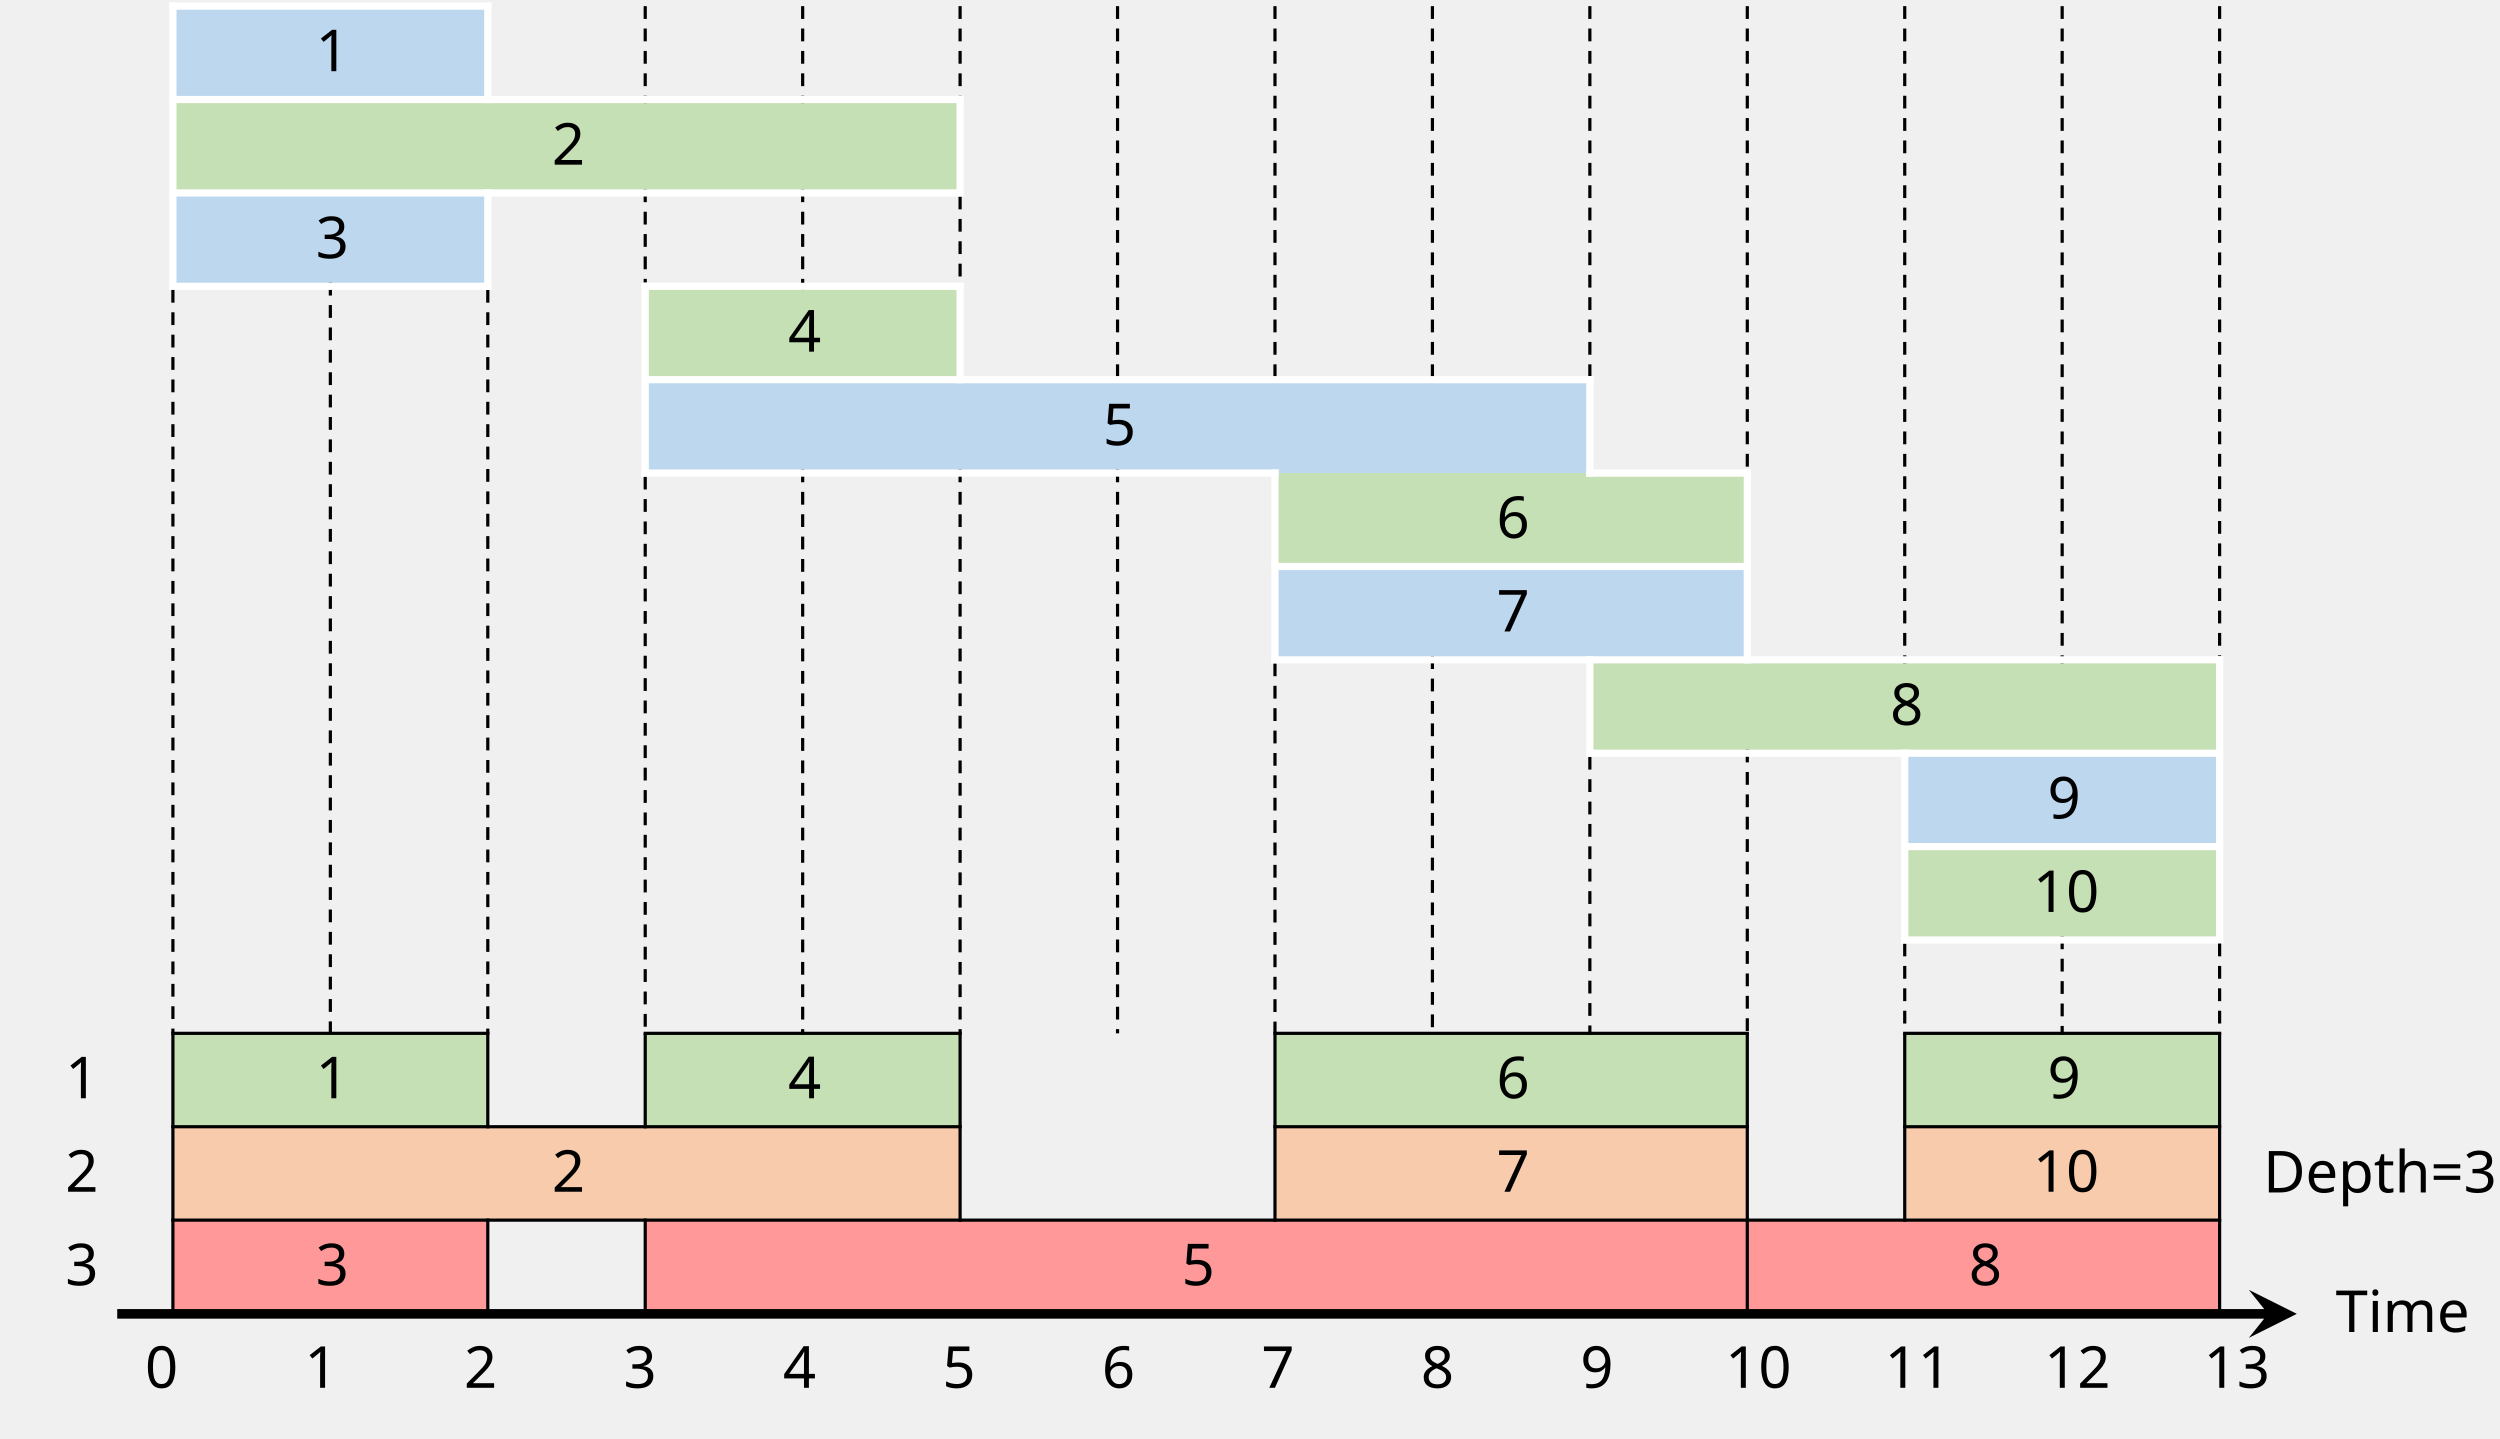
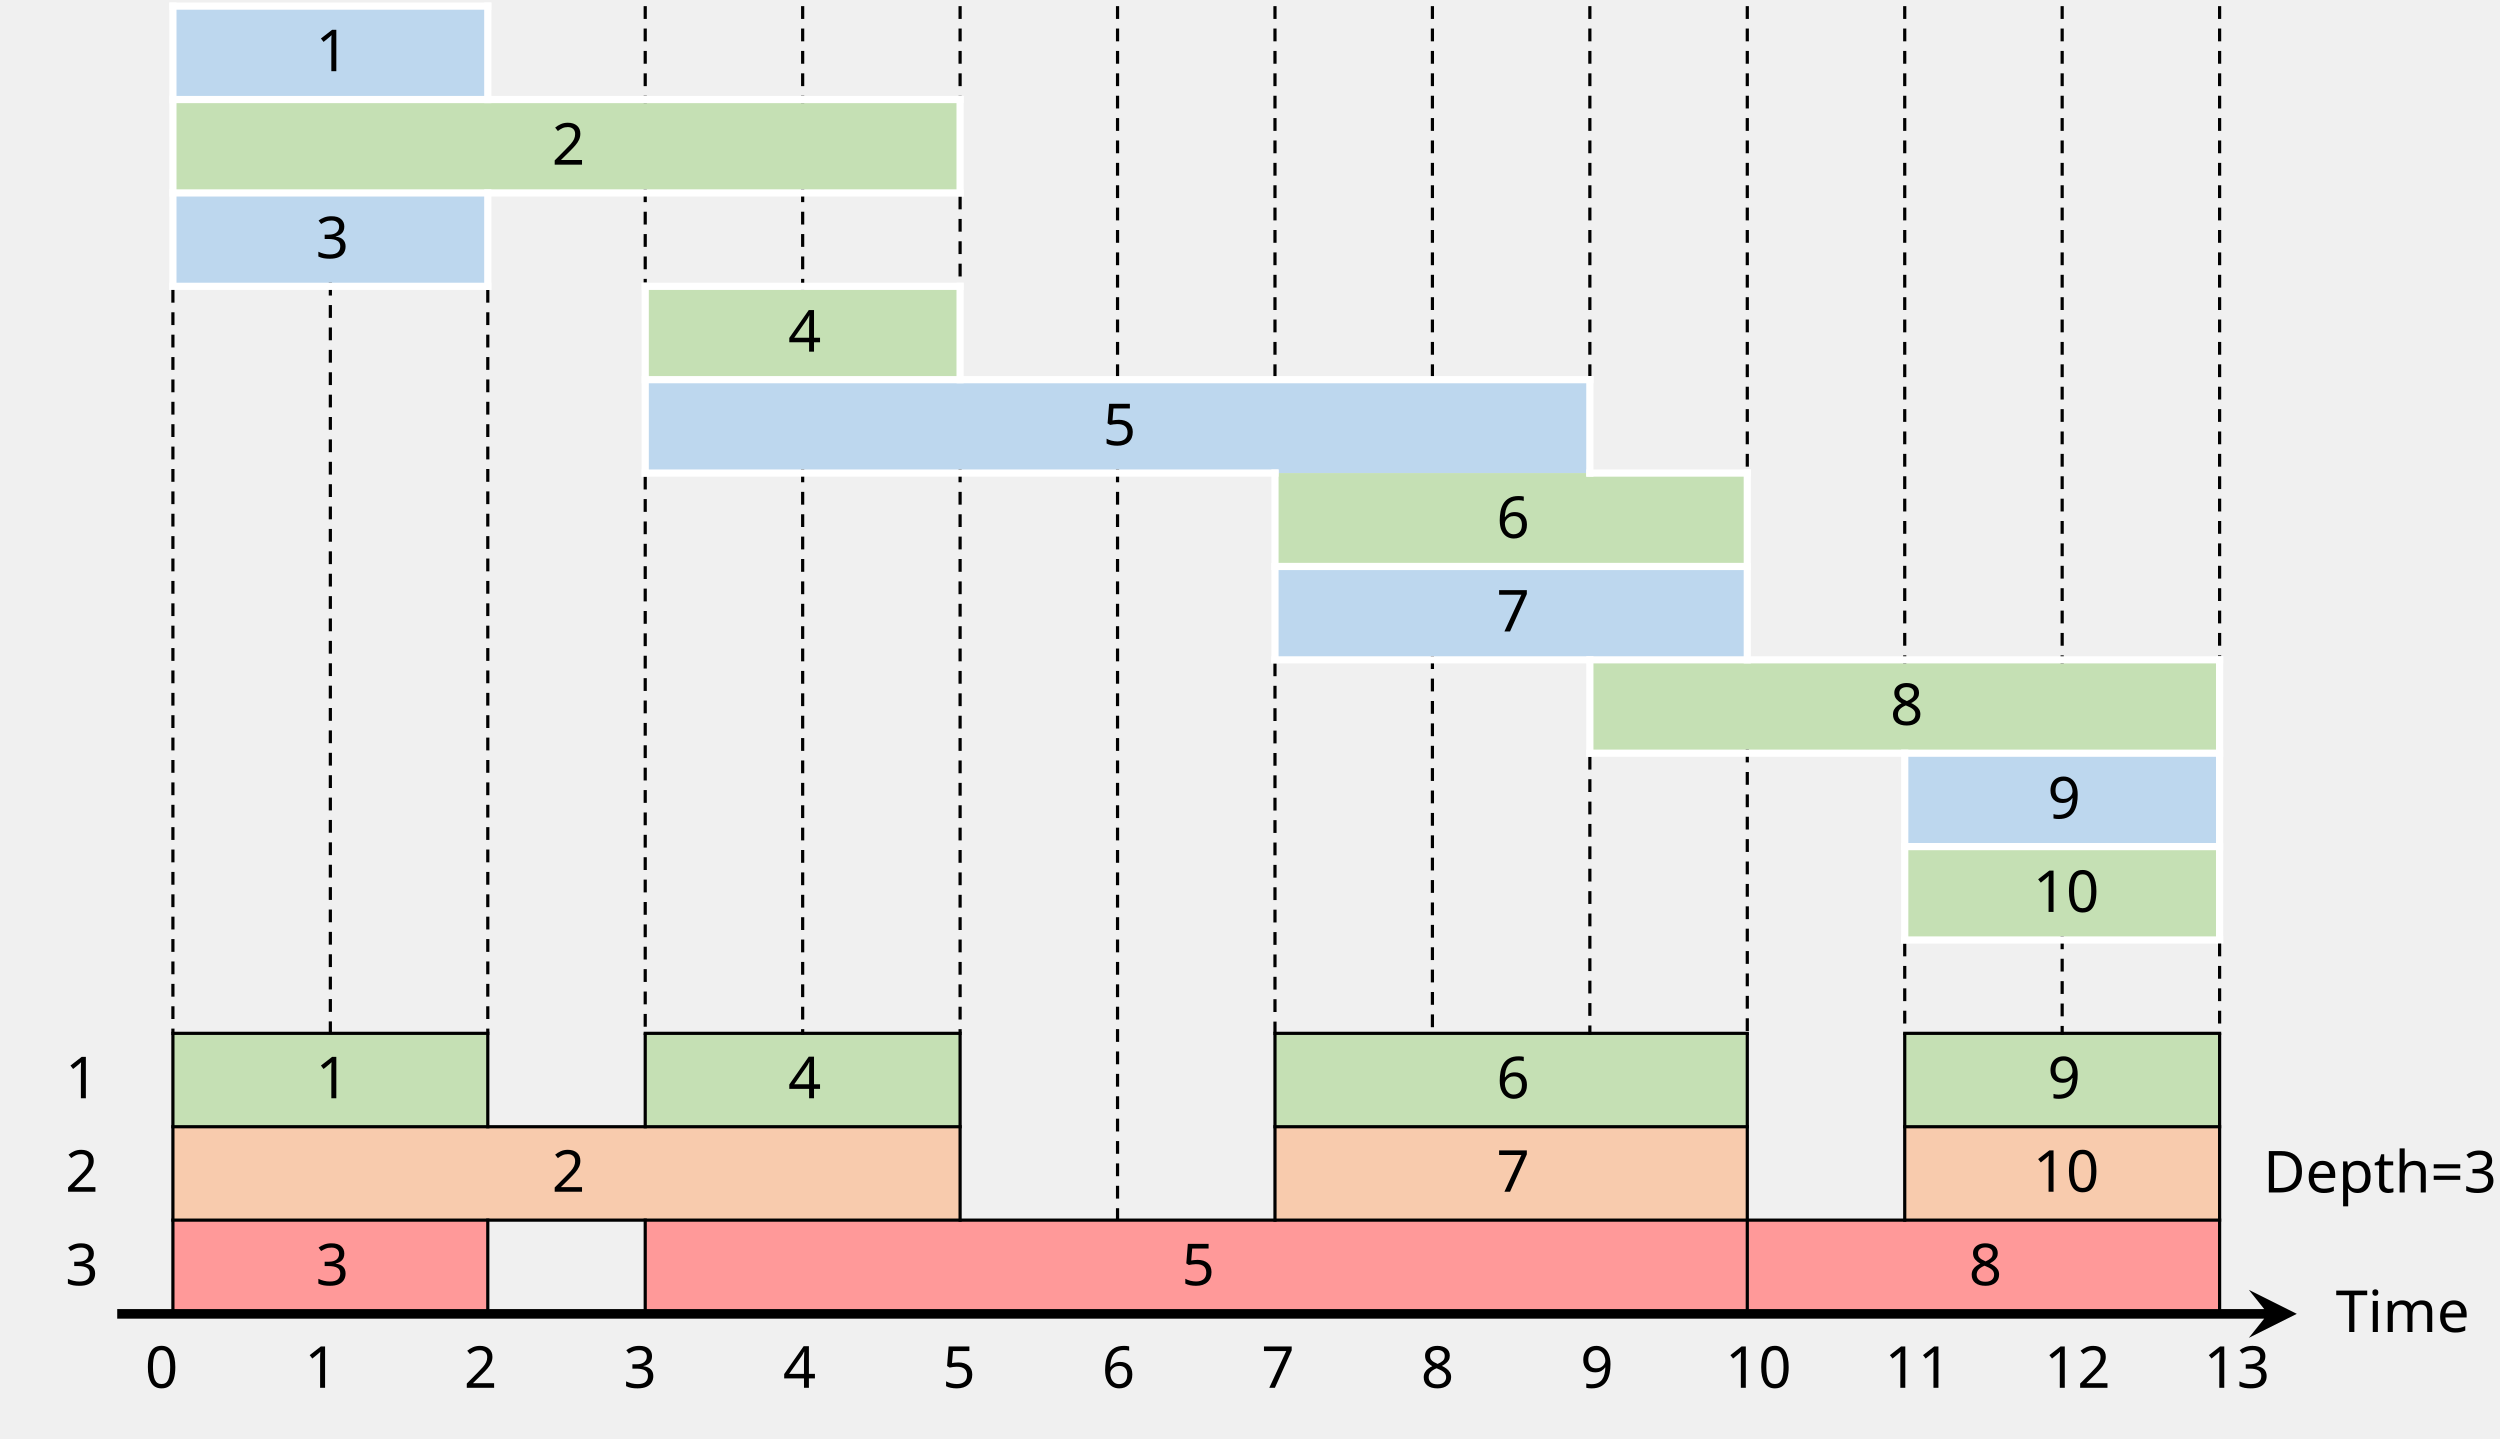
<svg xmlns="http://www.w3.org/2000/svg" width="3583" height="2061" overflow="hidden">
  <defs>
    <clipPath id="clip0">
      <rect x="53" y="158" width="3583" height="2061" />
    </clipPath>
  </defs>
  <g clip-path="url(#clip0)" transform="translate(-53 -158)">
    <path d="M300.811 166.833 752.093 166.833 752.093 300.667 300.811 300.667Z" fill="#BDD7EE" fill-rule="evenodd" />
    <path d="M300.811 300.667 1429.01 300.667 1429.01 434.5 300.811 434.5Z" fill="#C5E0B4" fill-rule="evenodd" />
    <path d="M300.811 434.5 752.093 434.5 752.093 568.333 300.811 568.333Z" fill="#BDD7EE" fill-rule="evenodd" />
    <path d="M977.733 568.333 1429.01 568.333 1429.01 702.167 977.733 702.167Z" fill="#C5E0B4" fill-rule="evenodd" />
    <path d="M977.733 702.167 2331.58 702.167 2331.58 836 977.733 836Z" fill="#BDD7EE" fill-rule="evenodd" />
    <path d="M1880.3 836 2557.22 836 2557.22 969.833 1880.3 969.833Z" fill="#C5E0B4" fill-rule="evenodd" />
    <path d="M1880.3 969.833 2557.22 969.833 2557.22 1103.67 1880.3 1103.67Z" fill="#BDD7EE" fill-rule="evenodd" />
    <path d="M2331.58 1103.67 3234.14 1103.67 3234.14 1237.5 2331.58 1237.5Z" fill="#C5E0B4" fill-rule="evenodd" />
    <path d="M2782.86 1237.5 3234.14 1237.5 3234.14 1371.33 2782.86 1371.33Z" fill="#BDD7EE" fill-rule="evenodd" />
    <path d="M2782.86 1371.33 3234.14 1371.33 3234.14 1505.17 2782.86 1505.17Z" fill="#C5E0B4" fill-rule="evenodd" />
    <path d="M300.811 1639 752.093 1639 752.093 1772.83 300.811 1772.83Z" fill="#C5E0B4" fill-rule="evenodd" />
    <path d="M977.733 1639 1429.01 1639 1429.01 1772.83 977.733 1772.83Z" fill="#C5E0B4" fill-rule="evenodd" />
    <path d="M1880.3 1639 2557.22 1639 2557.22 1772.83 1880.3 1772.83Z" fill="#C5E0B4" fill-rule="evenodd" />
    <path d="M2782.86 1639 3234.14 1639 3234.14 1772.83 2782.86 1772.83Z" fill="#C5E0B4" fill-rule="evenodd" />
    <path d="M300.811 1772.83 1429.01 1772.83 1429.01 1906.67 300.811 1906.67Z" fill="#F8CBAD" fill-rule="evenodd" />
    <path d="M1880.3 1772.83 2557.22 1772.83 2557.22 1906.67 1880.3 1906.67Z" fill="#F8CBAD" fill-rule="evenodd" />
    <path d="M2782.86 1772.83 3234.14 1772.83 3234.14 1906.67 2782.86 1906.67Z" fill="#F8CBAD" fill-rule="evenodd" />
    <path d="M300.811 1906.67 752.093 1906.67 752.093 2040.5 300.811 2040.5Z" fill="#FF9999" fill-rule="evenodd" />
    <path d="M977.733 1906.67 2557.22 1906.67 2557.22 2040.5 977.733 2040.5Z" fill="#FF9999" fill-rule="evenodd" />
    <path d="M2557.22 1906.67 3234.14 1906.67 3234.14 2040.5 2557.22 2040.5Z" fill="#FF9999" fill-rule="evenodd" />
    <path d="M526.452 563.177 526.452 1641.29" stroke="#000000" stroke-width="4.583" stroke-linejoin="round" stroke-miterlimit="10" stroke-dasharray="18.333 13.75" fill="none" fill-rule="evenodd" />
    <path d="M752.093 161.677 752.093 305.823" stroke="#FFFFFF" stroke-width="10.312" stroke-linejoin="round" stroke-miterlimit="10" fill="none" fill-rule="evenodd" />
    <path d="M752.093 429.344 752.093 573.489" stroke="#FFFFFF" stroke-width="10.312" stroke-linejoin="round" stroke-miterlimit="10" fill="none" fill-rule="evenodd" />
    <path d="M752.093 573.489 752.093 1639" stroke="#000000" stroke-width="4.583" stroke-linejoin="round" stroke-miterlimit="10" stroke-dasharray="18.333 13.75" fill="none" fill-rule="evenodd" />
    <path d="M752.093 1639 752.093 1775.12" stroke="#000000" stroke-width="4.583" stroke-linejoin="round" stroke-miterlimit="10" fill="none" fill-rule="evenodd" />
    <path d="M752.093 1904.38 752.093 2042.79" stroke="#000000" stroke-width="4.583" stroke-linejoin="round" stroke-miterlimit="10" fill="none" fill-rule="evenodd" />
    <path d="M977.733 166.833 977.733 305.823" stroke="#000000" stroke-width="4.583" stroke-linejoin="round" stroke-miterlimit="10" stroke-dasharray="18.333 13.75" fill="none" fill-rule="evenodd" />
    <path d="M977.733 429.344 977.733 563.177" stroke="#000000" stroke-width="4.583" stroke-linejoin="round" stroke-miterlimit="10" stroke-dasharray="18.333 13.75" fill="none" fill-rule="evenodd" />
    <path d="M977.733 563.177 977.733 841.156" stroke="#FFFFFF" stroke-width="10.312" stroke-linejoin="round" stroke-miterlimit="10" fill="none" fill-rule="evenodd" />
    <path d="M977.733 841.156 977.733 1639" stroke="#000000" stroke-width="4.583" stroke-linejoin="round" stroke-miterlimit="10" stroke-dasharray="18.333 13.75" fill="none" fill-rule="evenodd" />
    <path d="M977.733 1639 977.733 1775.12" stroke="#000000" stroke-width="4.583" stroke-linejoin="round" stroke-miterlimit="10" fill="none" fill-rule="evenodd" />
    <path d="M977.733 1904.38 977.733 2042.79" stroke="#000000" stroke-width="4.583" stroke-linejoin="round" stroke-miterlimit="10" fill="none" fill-rule="evenodd" />
    <path d="M1203.37 166.833 1203.37 305.823" stroke="#000000" stroke-width="4.583" stroke-linejoin="round" stroke-miterlimit="10" stroke-dasharray="18.333 13.75" fill="none" fill-rule="evenodd" />
    <path d="M1203.37 429.344 1203.37 573.489" stroke="#000000" stroke-width="4.583" stroke-linejoin="round" stroke-miterlimit="10" stroke-dasharray="18.333 13.75" fill="none" fill-rule="evenodd" />
    <path d="M1203.37 830.844 1203.37 1641.29" stroke="#000000" stroke-width="4.583" stroke-linejoin="round" stroke-miterlimit="10" stroke-dasharray="18.333 13.75" fill="none" fill-rule="evenodd" />
    <path d="M1429.01 166.833 1429.01 295.511" stroke="#000000" stroke-width="4.583" stroke-linejoin="round" stroke-miterlimit="10" stroke-dasharray="18.333 13.75" fill="none" fill-rule="evenodd" />
    <path d="M1429.01 295.511 1429.01 439.656" stroke="#FFFFFF" stroke-width="10.312" stroke-linejoin="round" stroke-miterlimit="10" fill="none" fill-rule="evenodd" />
    <path d="M1429.01 439.656 1429.01 563.177" stroke="#000000" stroke-width="4.583" stroke-linejoin="round" stroke-miterlimit="10" stroke-dasharray="18.333 13.75" fill="none" fill-rule="evenodd" />
    <path d="M1429.01 563.177 1429.01 707.323" stroke="#FFFFFF" stroke-width="10.312" stroke-linejoin="round" stroke-miterlimit="10" fill="none" fill-rule="evenodd" />
    <path d="M1429.01 830.844 1429.01 1639" stroke="#000000" stroke-width="4.583" stroke-linejoin="round" stroke-miterlimit="10" stroke-dasharray="18.333 13.75" fill="none" fill-rule="evenodd" />
    <path d="M1429.01 1639 1429.01 1908.96" stroke="#000000" stroke-width="4.583" stroke-linejoin="round" stroke-miterlimit="10" fill="none" fill-rule="evenodd" />
    <path d="M1654.66 166.833 1654.66 707.323" stroke="#000000" stroke-width="4.583" stroke-linejoin="round" stroke-miterlimit="10" stroke-dasharray="18.333 13.75" fill="none" fill-rule="evenodd" />
-     <path d="M1654.66 830.844 1654.66 1639" stroke="#000000" stroke-width="4.583" stroke-linejoin="round" stroke-miterlimit="10" stroke-dasharray="18.333 13.75" fill="none" fill-rule="evenodd" />
+     <path d="M1654.66 830.844 1654.66 1908.96" stroke="#000000" stroke-width="4.583" stroke-linejoin="round" stroke-miterlimit="10" stroke-dasharray="18.333 13.75" fill="none" fill-rule="evenodd" />
    <path d="M1880.3 166.833 1880.3 707.323" stroke="#000000" stroke-width="4.583" stroke-linejoin="round" stroke-miterlimit="10" stroke-dasharray="18.333 13.75" fill="none" fill-rule="evenodd" />
    <path d="M1880.3 830.844 1880.3 1108.82" stroke="#FFFFFF" stroke-width="10.312" stroke-linejoin="round" stroke-miterlimit="10" fill="none" fill-rule="evenodd" />
    <path d="M1880.3 1108.82 1880.3 1639" stroke="#000000" stroke-width="4.583" stroke-linejoin="round" stroke-miterlimit="10" stroke-dasharray="18.333 13.75" fill="none" fill-rule="evenodd" />
    <path d="M1880.3 1639 1880.3 1908.96" stroke="#000000" stroke-width="4.583" stroke-linejoin="round" stroke-miterlimit="10" fill="none" fill-rule="evenodd" />
    <path d="M2105.94 166.833 2105.94 707.323" stroke="#000000" stroke-width="4.583" stroke-linejoin="round" stroke-miterlimit="10" stroke-dasharray="18.333 13.75" fill="none" fill-rule="evenodd" />
    <path d="M2105.94 1098.51 2105.94 1641.29" stroke="#000000" stroke-width="4.583" stroke-linejoin="round" stroke-miterlimit="10" stroke-dasharray="18.333 13.75" fill="none" fill-rule="evenodd" />
    <path d="M2331.58 166.833 2331.58 697.011" stroke="#000000" stroke-width="4.583" stroke-linejoin="round" stroke-miterlimit="10" stroke-dasharray="18.333 13.75" fill="none" fill-rule="evenodd" />
    <path d="M2331.58 697.011 2331.58 841.156" stroke="#FFFFFF" stroke-width="10.312" stroke-linejoin="round" stroke-miterlimit="10" fill="none" fill-rule="evenodd" />
    <path d="M2331.58 1098.51 2331.58 1242.66" stroke="#FFFFFF" stroke-width="10.312" stroke-linejoin="round" stroke-miterlimit="10" fill="none" fill-rule="evenodd" />
    <path d="M2331.58 1242.66 2331.58 1641.29" stroke="#000000" stroke-width="4.583" stroke-linejoin="round" stroke-miterlimit="10" stroke-dasharray="18.333 13.75" fill="none" fill-rule="evenodd" />
    <path d="M2557.22 166.833 2557.22 830.844" stroke="#000000" stroke-width="4.583" stroke-linejoin="round" stroke-miterlimit="10" stroke-dasharray="18.333 13.75" fill="none" fill-rule="evenodd" />
    <path d="M2557.22 830.844 2557.22 1108.82" stroke="#FFFFFF" stroke-width="10.312" stroke-linejoin="round" stroke-miterlimit="10" fill="none" fill-rule="evenodd" />
    <path d="M2557.22 1232.34 2557.22 1639" stroke="#000000" stroke-width="4.583" stroke-linejoin="round" stroke-miterlimit="10" stroke-dasharray="18.333 13.75" fill="none" fill-rule="evenodd" />
    <path d="M2557.22 1639 2557.22 2042.79" stroke="#000000" stroke-width="4.583" stroke-linejoin="round" stroke-miterlimit="10" fill="none" fill-rule="evenodd" />
    <path d="M2782.86 166.833 2782.86 1108.82" stroke="#000000" stroke-width="4.583" stroke-linejoin="round" stroke-miterlimit="10" stroke-dasharray="18.333 13.75" fill="none" fill-rule="evenodd" />
    <path d="M2782.86 1232.34 2782.86 1510.32" stroke="#FFFFFF" stroke-width="10.312" stroke-linejoin="round" stroke-miterlimit="10" fill="none" fill-rule="evenodd" />
    <path d="M2782.86 1510.32 2782.86 1639" stroke="#000000" stroke-width="4.583" stroke-linejoin="round" stroke-miterlimit="10" stroke-dasharray="18.333 13.75" fill="none" fill-rule="evenodd" />
    <path d="M2782.86 1639 2782.86 1908.96" stroke="#000000" stroke-width="4.583" stroke-linejoin="round" stroke-miterlimit="10" fill="none" fill-rule="evenodd" />
    <path d="M3008.5 166.833 3008.5 1108.82" stroke="#000000" stroke-width="4.583" stroke-linejoin="round" stroke-miterlimit="10" stroke-dasharray="18.333 13.75" fill="none" fill-rule="evenodd" />
    <path d="M3008.5 1500.01 3008.5 1641.29" stroke="#000000" stroke-width="4.583" stroke-linejoin="round" stroke-miterlimit="10" stroke-dasharray="18.333 13.75" fill="none" fill-rule="evenodd" />
    <path d="M295.655 300.667 1434.17 300.667" stroke="#FFFFFF" stroke-width="10.312" stroke-linejoin="round" stroke-miterlimit="10" fill="none" fill-rule="evenodd" />
    <path d="M295.655 434.5 1434.17 434.5" stroke="#FFFFFF" stroke-width="10.312" stroke-linejoin="round" stroke-miterlimit="10" fill="none" fill-rule="evenodd" />
    <path d="M295.655 568.333 757.249 568.333" stroke="#FFFFFF" stroke-width="10.312" stroke-linejoin="round" stroke-miterlimit="10" fill="none" fill-rule="evenodd" />
    <path d="M972.577 568.333 1434.17 568.333" stroke="#FFFFFF" stroke-width="10.312" stroke-linejoin="round" stroke-miterlimit="10" fill="none" fill-rule="evenodd" />
    <path d="M972.577 702.167 2336.73 702.167" stroke="#FFFFFF" stroke-width="10.312" stroke-linejoin="round" stroke-miterlimit="10" fill="none" fill-rule="evenodd" />
    <path d="M972.577 836 1885.45 836" stroke="#FFFFFF" stroke-width="10.312" stroke-linejoin="round" stroke-miterlimit="10" fill="none" fill-rule="evenodd" />
    <path d="M2326.42 836 2562.37 836" stroke="#FFFFFF" stroke-width="10.312" stroke-linejoin="round" stroke-miterlimit="10" fill="none" fill-rule="evenodd" />
    <path d="M1875.14 969.833 2562.37 969.833" stroke="#FFFFFF" stroke-width="10.312" stroke-linejoin="round" stroke-miterlimit="10" fill="none" fill-rule="evenodd" />
    <path d="M1875.14 1103.67 3239.3 1103.67" stroke="#FFFFFF" stroke-width="10.312" stroke-linejoin="round" stroke-miterlimit="10" fill="none" fill-rule="evenodd" />
    <path d="M2326.42 1237.5 3239.3 1237.5" stroke="#FFFFFF" stroke-width="10.312" stroke-linejoin="round" stroke-miterlimit="10" fill="none" fill-rule="evenodd" />
    <path d="M2777.7 1371.33 3239.3 1371.33" stroke="#FFFFFF" stroke-width="10.312" stroke-linejoin="round" stroke-miterlimit="10" fill="none" fill-rule="evenodd" />
    <path d="M2777.7 1505.17 3239.3 1505.17" stroke="#FFFFFF" stroke-width="10.312" stroke-linejoin="round" stroke-miterlimit="10" fill="none" fill-rule="evenodd" />
    <path d="M298.519 1639 754.384 1639" stroke="#000000" stroke-width="4.583" stroke-linejoin="round" stroke-miterlimit="10" fill="none" fill-rule="evenodd" />
    <path d="M975.442 1639 1431.31 1639" stroke="#000000" stroke-width="4.583" stroke-linejoin="round" stroke-miterlimit="10" fill="none" fill-rule="evenodd" />
    <path d="M1878 1639 2559.51 1639" stroke="#000000" stroke-width="4.583" stroke-linejoin="round" stroke-miterlimit="10" fill="none" fill-rule="evenodd" />
    <path d="M2780.57 1639 3236.43 1639" stroke="#000000" stroke-width="4.583" stroke-linejoin="round" stroke-miterlimit="10" fill="none" fill-rule="evenodd" />
    <path d="M298.519 1772.83 1431.31 1772.83" stroke="#000000" stroke-width="4.583" stroke-linejoin="round" stroke-miterlimit="10" fill="none" fill-rule="evenodd" />
    <path d="M1878 1772.83 2559.51 1772.83" stroke="#000000" stroke-width="4.583" stroke-linejoin="round" stroke-miterlimit="10" fill="none" fill-rule="evenodd" />
    <path d="M2780.57 1772.83 3236.43 1772.83" stroke="#000000" stroke-width="4.583" stroke-linejoin="round" stroke-miterlimit="10" fill="none" fill-rule="evenodd" />
    <path d="M298.519 1906.67 3236.43 1906.67" stroke="#000000" stroke-width="4.583" stroke-linejoin="round" stroke-miterlimit="10" fill="none" fill-rule="evenodd" />
    <path d="M300.811 161.677 300.811 573.489" stroke="#FFFFFF" stroke-width="10.312" stroke-linejoin="round" stroke-miterlimit="10" fill="none" fill-rule="evenodd" />
    <path d="M300.811 573.489 300.811 1639" stroke="#000000" stroke-width="4.583" stroke-linejoin="round" stroke-miterlimit="10" stroke-dasharray="18.333 13.75" fill="none" fill-rule="evenodd" />
    <path d="M300.811 1639 300.811 2042.79" stroke="#000000" stroke-width="4.583" stroke-linejoin="round" stroke-miterlimit="10" fill="none" fill-rule="evenodd" />
    <path d="M3234.14 166.833 3234.14 1098.51" stroke="#000000" stroke-width="4.583" stroke-linejoin="round" stroke-miterlimit="10" stroke-dasharray="18.333 13.75" fill="none" fill-rule="evenodd" />
    <path d="M3234.14 1098.51 3234.14 1510.32" stroke="#FFFFFF" stroke-width="10.312" stroke-linejoin="round" stroke-miterlimit="10" fill="none" fill-rule="evenodd" />
    <path d="M3234.14 1510.32 3234.14 1639" stroke="#000000" stroke-width="4.583" stroke-linejoin="round" stroke-miterlimit="10" stroke-dasharray="18.333 13.75" fill="none" fill-rule="evenodd" />
    <path d="M3234.14 1639 3234.14 2042.79" stroke="#000000" stroke-width="4.583" stroke-linejoin="round" stroke-miterlimit="10" fill="none" fill-rule="evenodd" />
    <path d="M295.655 166.833 757.249 166.833" stroke="#FFFFFF" stroke-width="10.312" stroke-linejoin="round" stroke-miterlimit="10" fill="none" fill-rule="evenodd" />
    <path d="M298.519 2040.5 754.384 2040.5" stroke="#000000" stroke-width="4.583" stroke-linejoin="round" stroke-miterlimit="10" fill="none" fill-rule="evenodd" />
    <path d="M975.442 2040.5 3236.43 2040.5" stroke="#000000" stroke-width="4.583" stroke-linejoin="round" stroke-miterlimit="10" fill="none" fill-rule="evenodd" />
    <text font-family="Calibri,Calibri_MSFontService,sans-serif" font-weight="400" font-size="83" transform="matrix(1 0 0 1 505.54 260)">1<tspan font-size="83" x="338.461" y="134">2</tspan>
      <tspan font-size="83" x="0" y="268">3</tspan>
      <tspan font-size="83" x="676.922" y="402">4</tspan>
      <tspan font-size="83" x="1128.2" y="536">5</tspan>
      <tspan font-size="83" x="1692.31" y="669">6</tspan>
      <tspan font-size="83" x="1692.31" y="803">7</tspan>
      <tspan font-size="83" x="2256.41" y="937">8</tspan>
      <tspan font-size="83" x="2482.05" y="1071">9</tspan>
      <tspan font-size="83" x="2461.14" y="1205">10</tspan>
      <tspan font-size="83" x="0" y="1472">1</tspan>
      <tspan font-size="83" x="676.922" y="1472">4</tspan>
      <tspan font-size="83" x="1692.31" y="1472">6</tspan>
      <tspan font-size="83" x="2482.05" y="1472">9</tspan>
      <tspan font-size="83" x="338.461" y="1606">2</tspan>
      <tspan font-size="83" x="1692.31" y="1606">7</tspan>
      <tspan font-size="83" x="2461.14" y="1606">10</tspan>
      <tspan font-size="83" x="0" y="1740">3</tspan>
      <tspan font-size="83" x="1241.02" y="1740">5</tspan>
      <tspan font-size="83" x="2369.23" y="1740">8</tspan>
      <tspan font-size="83" x="-244.672" y="1887">0</tspan>
      <tspan font-size="83" x="-16.104" y="1887">1</tspan>
      <tspan font-size="83" x="212.465" y="1887">2</tspan>
      <tspan font-size="83" x="441.034" y="1887">3</tspan>
      <tspan font-size="83" x="669.602" y="1887">4</tspan>
      <tspan font-size="83" x="898.171" y="1887">5</tspan>
      <tspan font-size="83" x="1126.74" y="1887">6</tspan>
      <tspan font-size="83" x="1355.31" y="1887">7</tspan>
      <tspan font-size="83" x="1583.88" y="1887">8</tspan>
      <tspan font-size="83" x="1812.45" y="1887">9</tspan>
      <tspan font-size="83" x="2020.1" y="1887">10</tspan>
      <tspan font-size="83" x="2248.67" y="1887">11</tspan>
      <tspan font-size="83" x="2477.24" y="1887">12</tspan>
      <tspan font-size="83" x="2705.81" y="1887">13</tspan>
    </text>
    <path d="M221 2034.12 3303.54 2034.13 3303.54 2047.88 221 2047.87ZM3303.54 2041 3276.04 2006.63 3344.79 2041 3276.04 2075.38Z" />
    <text font-family="Calibri,Calibri_MSFontService,sans-serif" font-weight="400" font-size="83" transform="matrix(1 0 0 1 3400.46 2067)">Time<tspan font-size="83" x="-3253.87" y="-335">1</tspan>
      <tspan font-size="83" x="-3253.87" y="-201">2</tspan>
      <tspan font-size="83" x="-3253.87" y="-67">3</tspan>
      <tspan font-size="83" x="-103.797" y="-200">Depth=3</tspan>
    </text>
  </g>
</svg>
